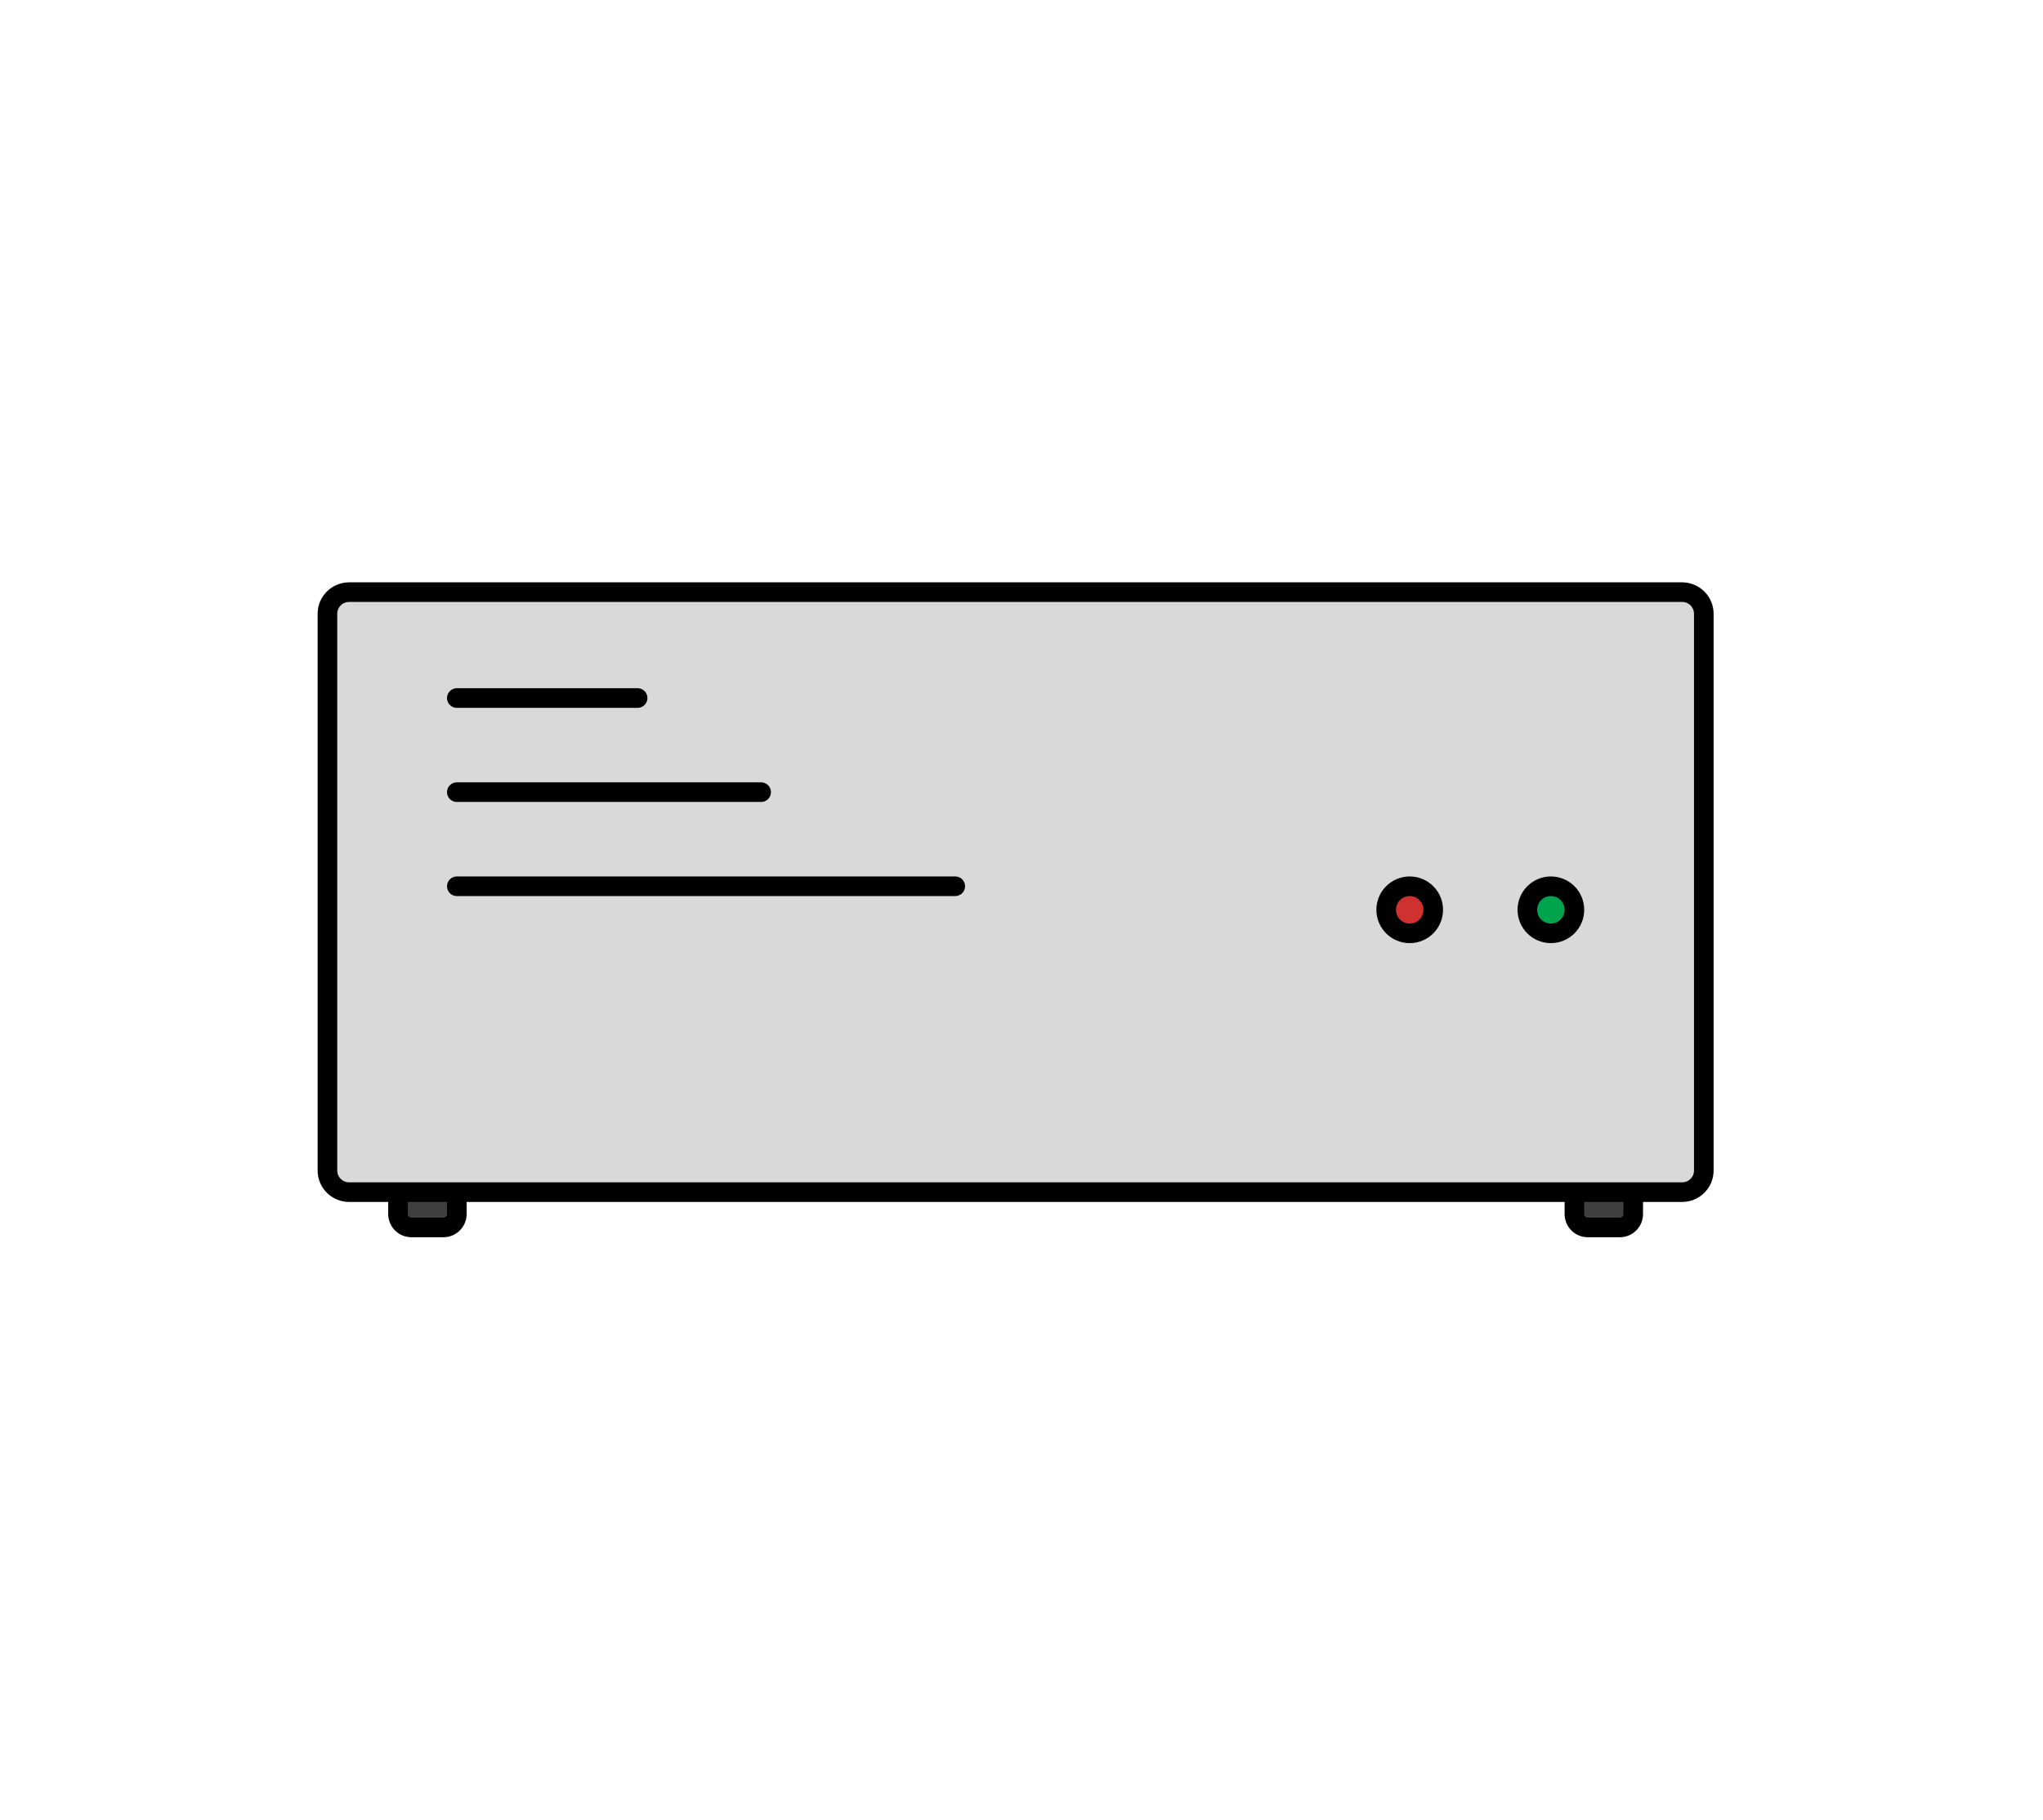
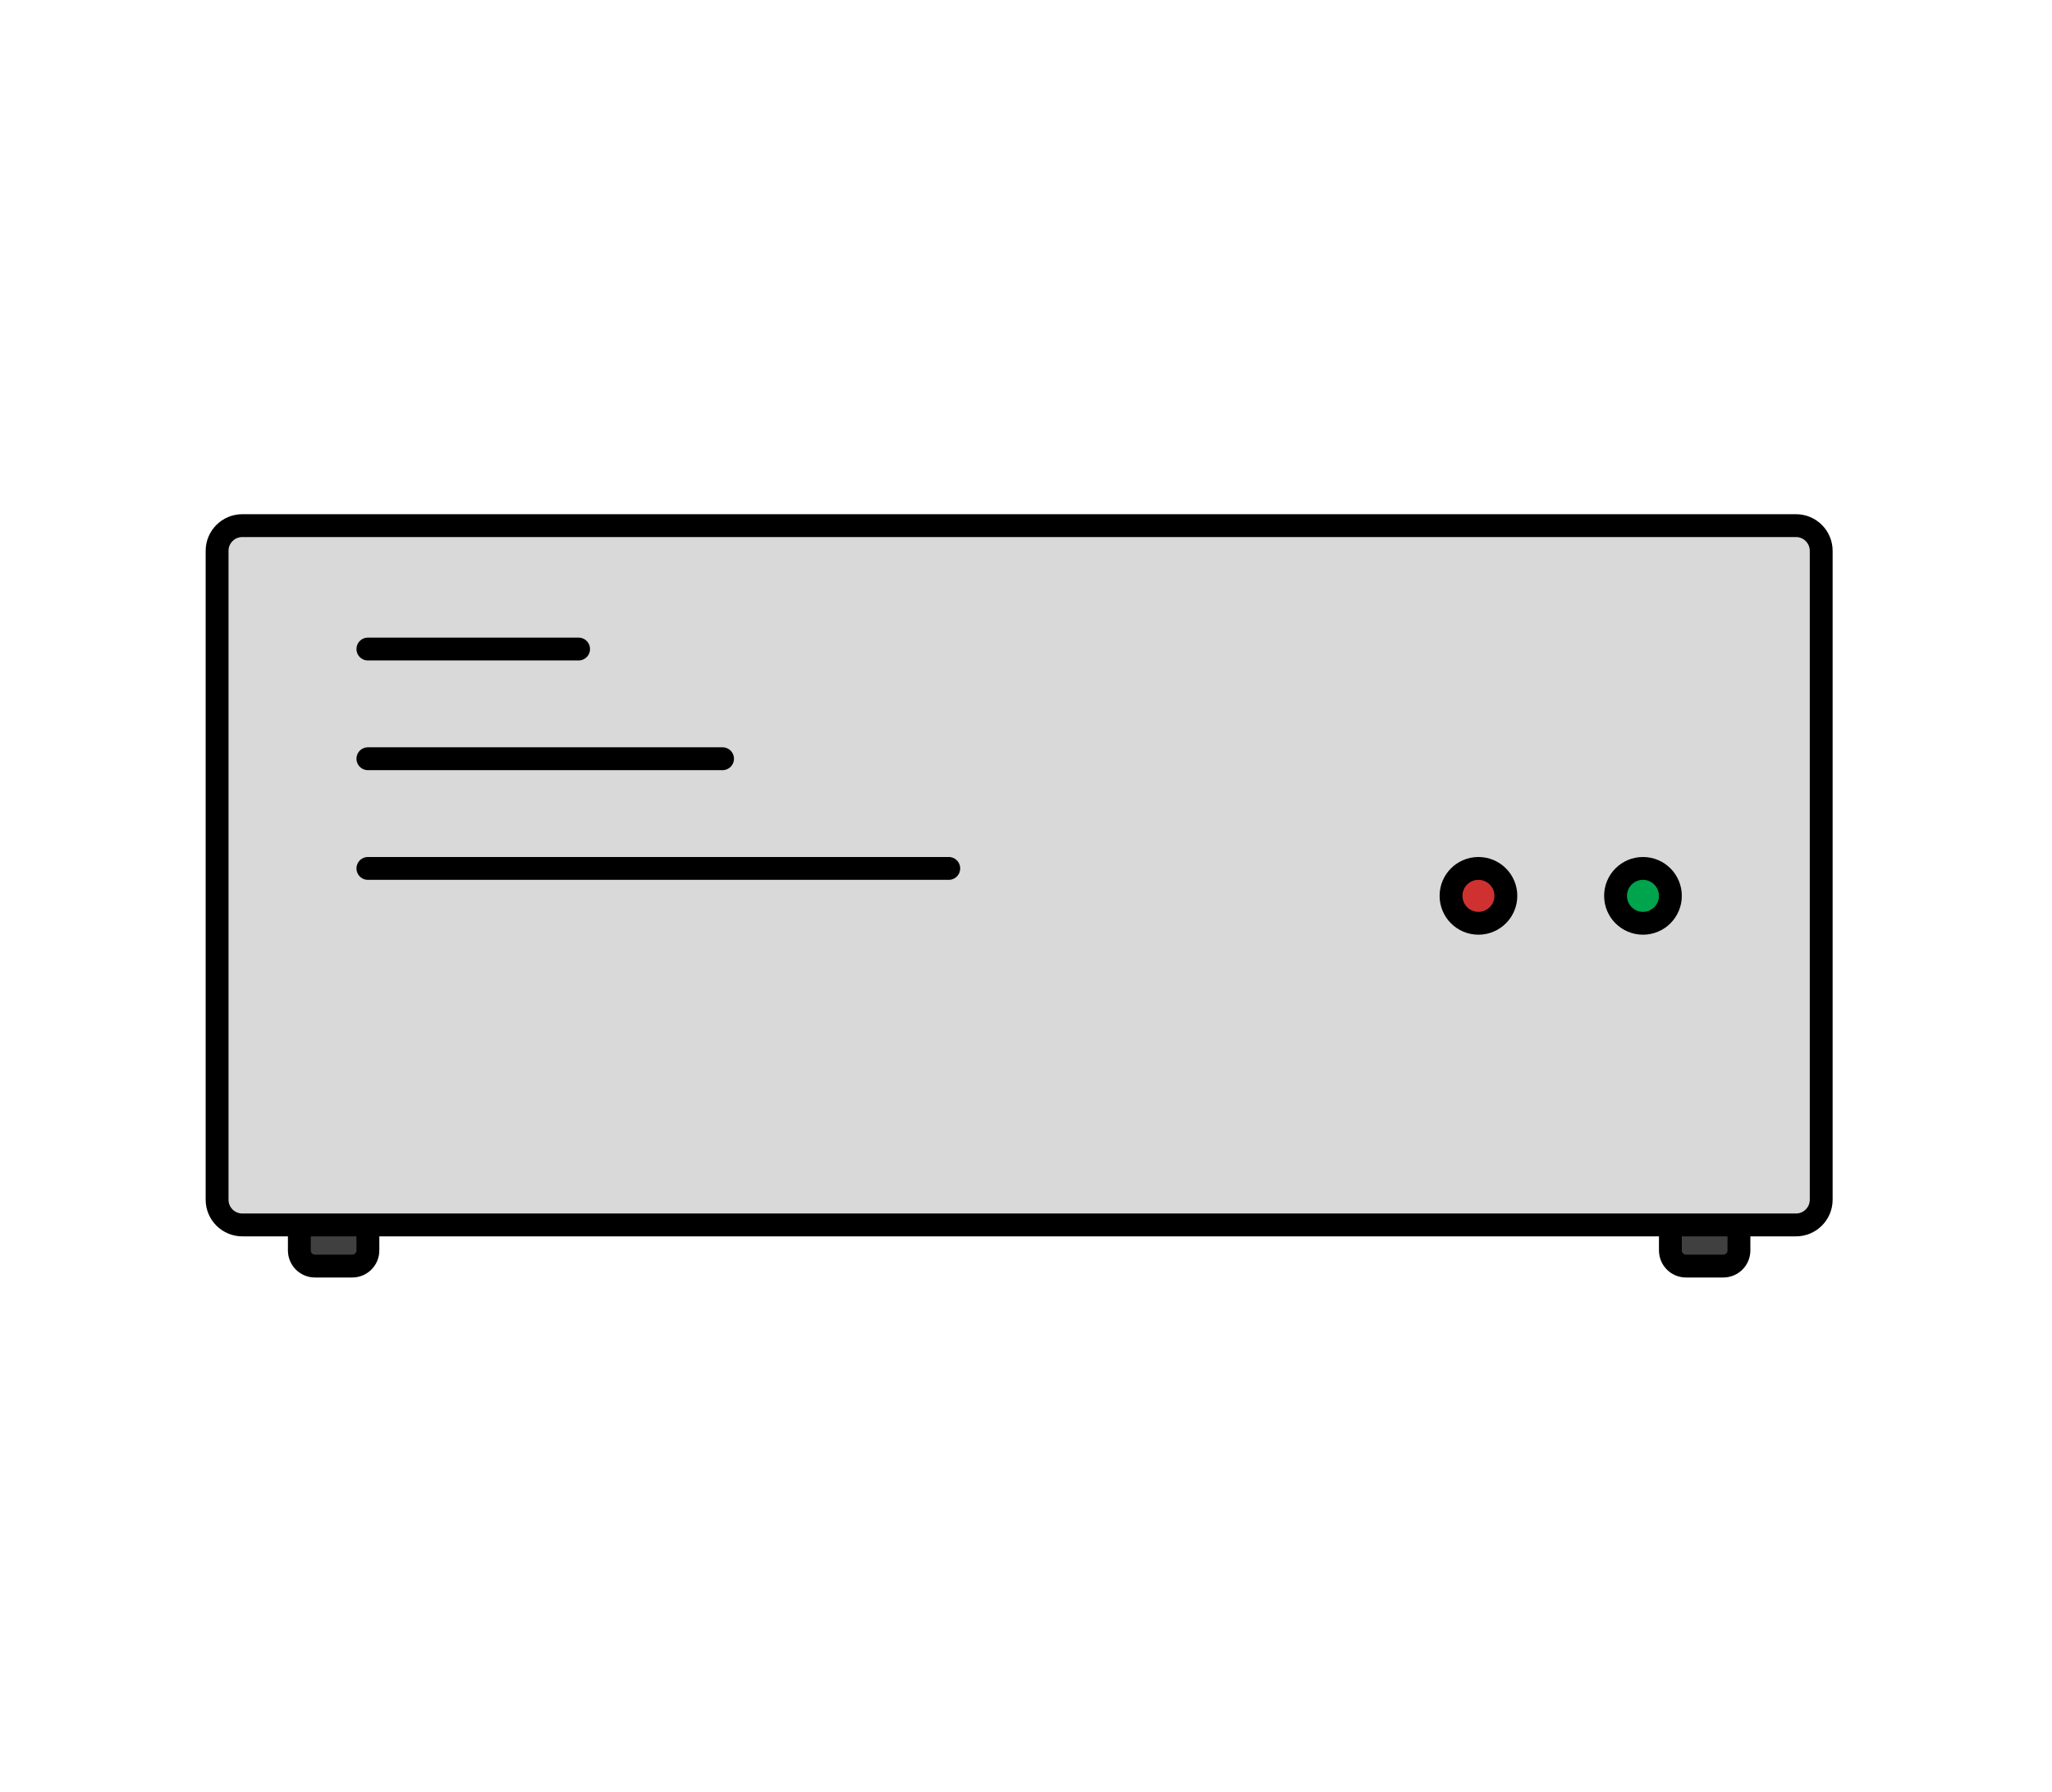
- <svg xmlns="http://www.w3.org/2000/svg" width="130.25px" height="116px" overflow="hidden" viewBox="-20.125 -36.25 130.25 116">
-   <rect id="bounding-box" x="-20.125" y="-36.25" width="130.25" height="116" fill="none" pointer-events="all" />
+ <svg xmlns="http://www.w3.org/2000/svg" width="112.25px" height="98px" overflow="hidden" viewBox="-11.125 -27.25 112.25 98">
+   <rect id="bounding-box" x="-11.125" y="-27.25" width="112.25" height="98" fill="none" pointer-events="all" />
  <g id="svg_scaling_group" transform="scale(0.7499985)">
    <g transform="translate(-321 -105)">
      <path d="M331.861 151C332.49 151 333 151.51 333 152.139L333 159.861C333 160.49 332.49 161 331.861 161L329.139 161C328.51 161 328 160.49 328 159.861L328 152.139C328 151.51 328.51 151 329.139 151Z" stroke="#000000" stroke-width="1.667" stroke-miterlimit="8" fill="#404040" fill-rule="evenodd" />
      <path d="M431.861 151C432.49 151 433 151.51 433 152.139L433 159.861C433 160.49 432.49 161 431.861 161L429.139 161C428.51 161 428 160.49 428 159.861L428 152.139C428 151.51 428.51 151 429.139 151Z" stroke="#000000" stroke-width="1.667" stroke-miterlimit="8" fill="#404040" fill-rule="evenodd" />
      <path d="M322 108.84C322 107.824 322.824 107 323.84 107L437.16 107C438.176 107 439 107.824 439 108.84L439 156.16C439 157.176 438.176 158 437.16 158L323.84 158C322.824 158 322 157.176 322 156.16Z" stroke="#000000" stroke-width="1.667" stroke-linecap="round" stroke-linejoin="round" stroke-miterlimit="10" fill="#D9D9D9" fill-rule="evenodd" />
      <path d="M424 134C424 132.895 424.895 132 426 132 427.105 132 428 132.895 428 134 428 135.105 427.105 136 426 136 424.895 136 424 135.105 424 134Z" stroke="#000000" stroke-width="1.667" stroke-linecap="round" stroke-linejoin="round" stroke-miterlimit="10" fill="#00A44D" fill-rule="evenodd" />
      <path d="M333 116 348.367 116" stroke="#000000" stroke-width="1.667" stroke-linecap="round" stroke-linejoin="round" stroke-miterlimit="10" fill="none" fill-rule="evenodd" />
      <path d="M333 124 358.867 124" stroke="#000000" stroke-width="1.667" stroke-linecap="round" stroke-linejoin="round" stroke-miterlimit="10" fill="none" fill-rule="evenodd" />
      <path d="M333 132 375.367 132" stroke="#000000" stroke-width="1.667" stroke-linecap="round" stroke-linejoin="round" stroke-miterlimit="10" fill="none" fill-rule="evenodd" />
      <path d="M412 134C412 132.895 412.895 132 414 132 415.105 132 416 132.895 416 134 416 135.105 415.105 136 414 136 412.895 136 412 135.105 412 134Z" stroke="#000000" stroke-width="1.667" stroke-linecap="round" stroke-linejoin="round" stroke-miterlimit="10" fill="#CF3131" fill-rule="evenodd" />
    </g>
  </g>
</svg>
